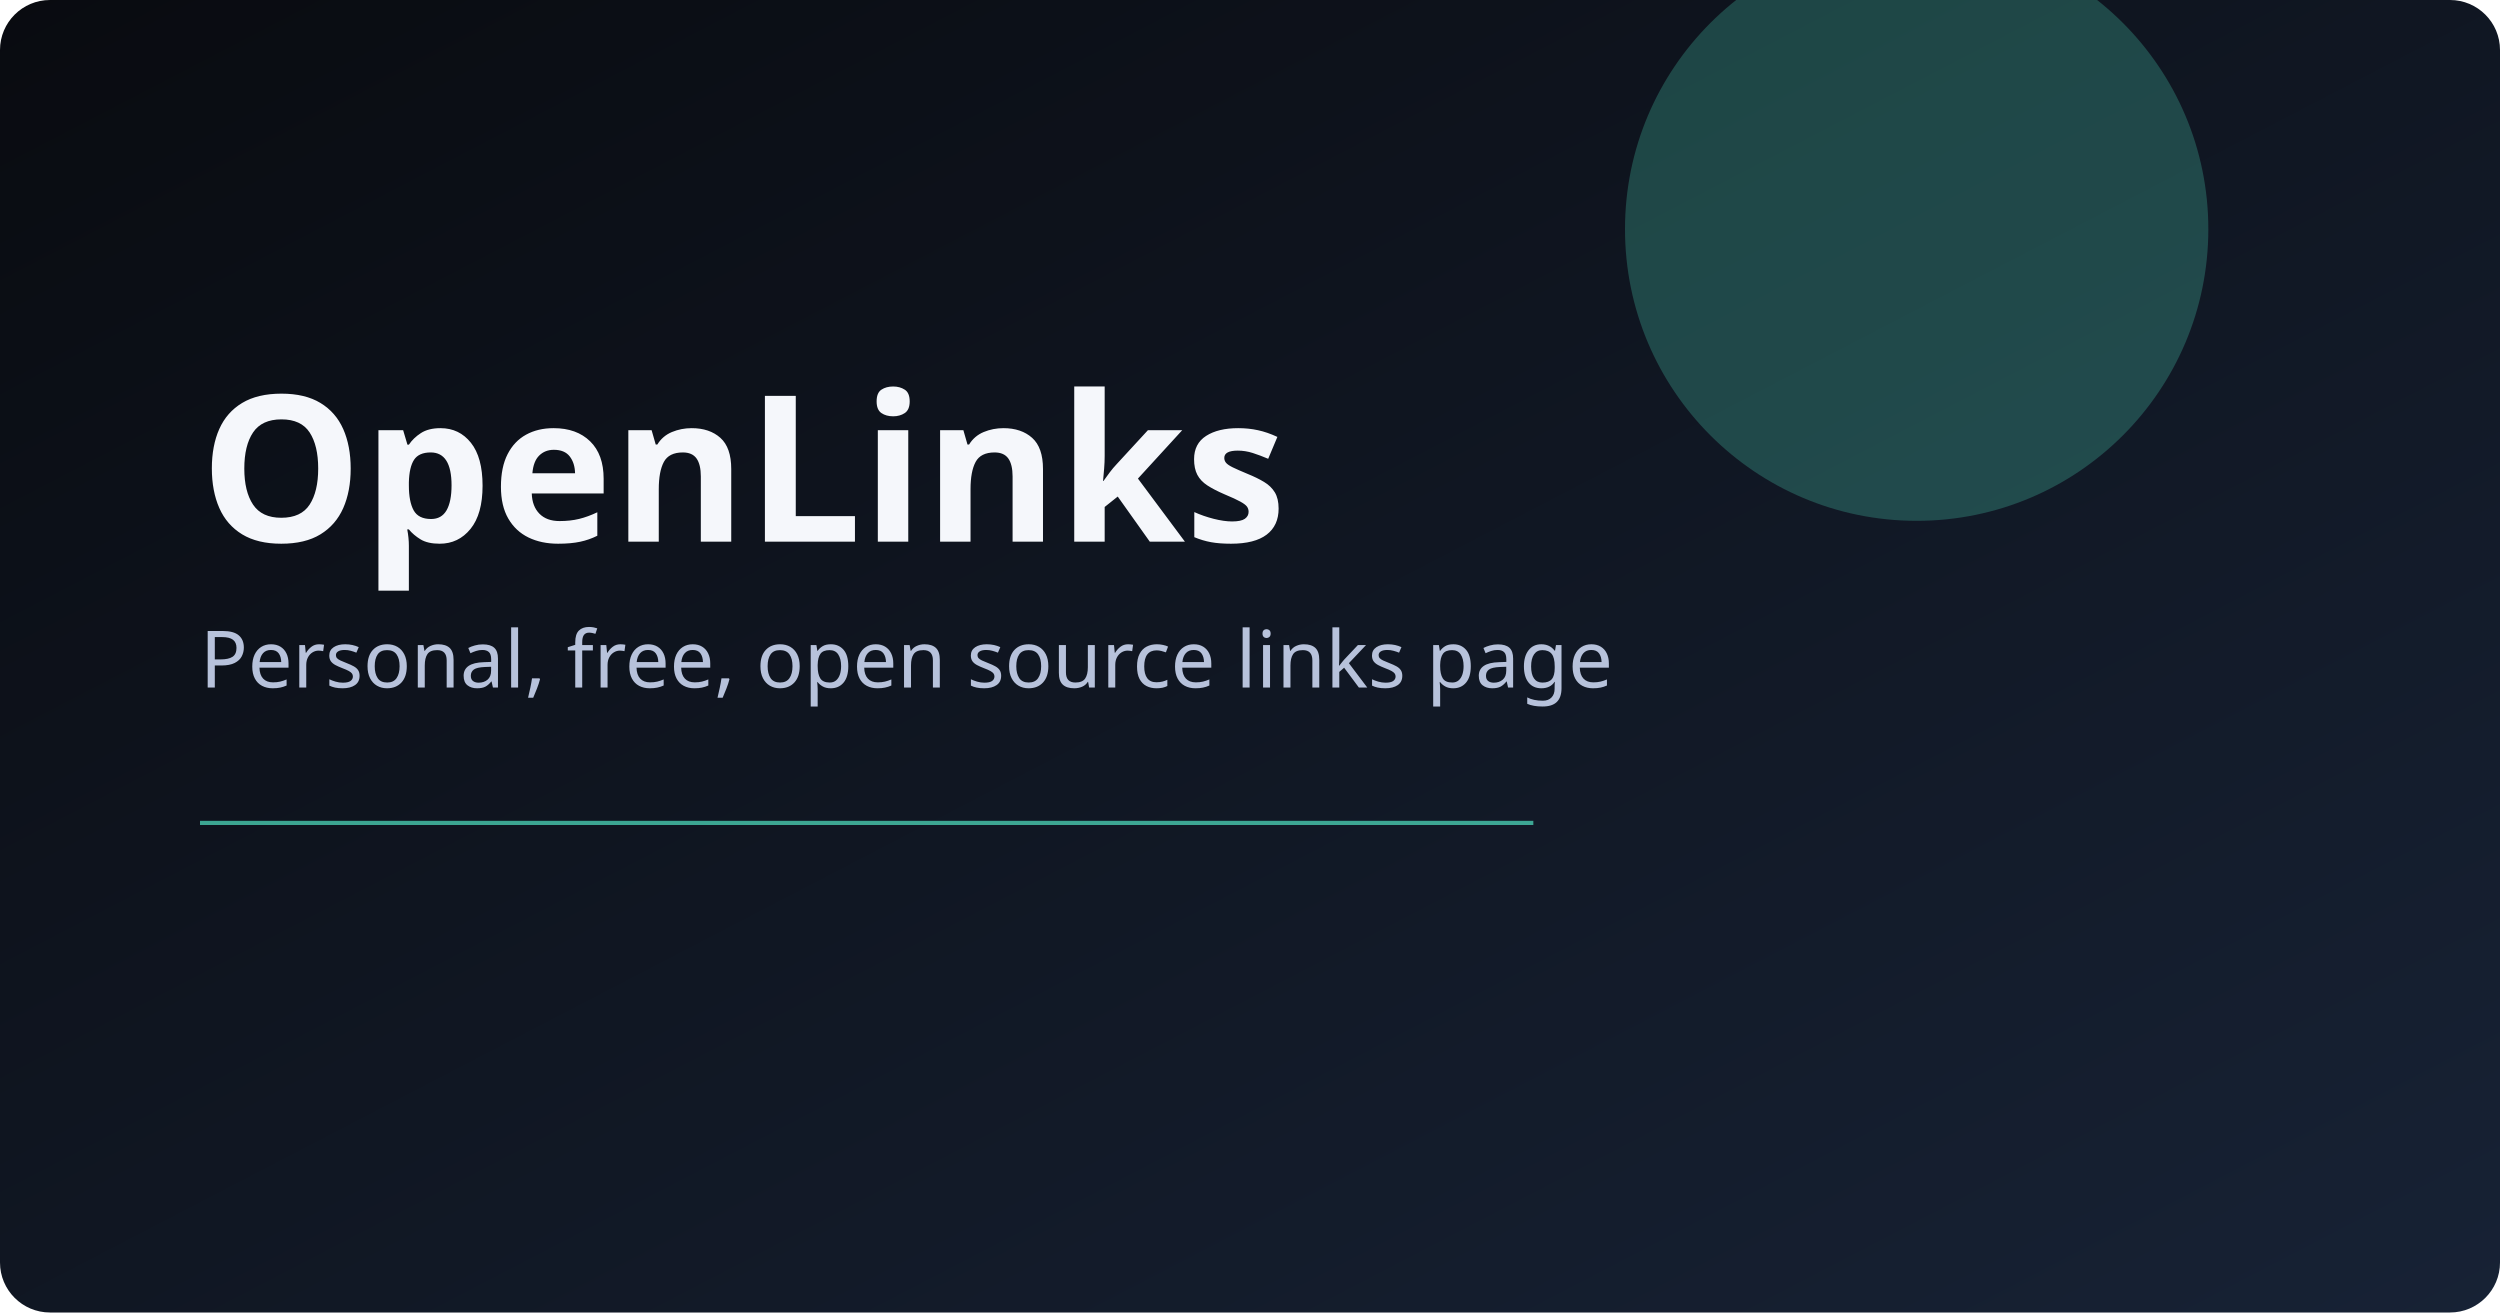
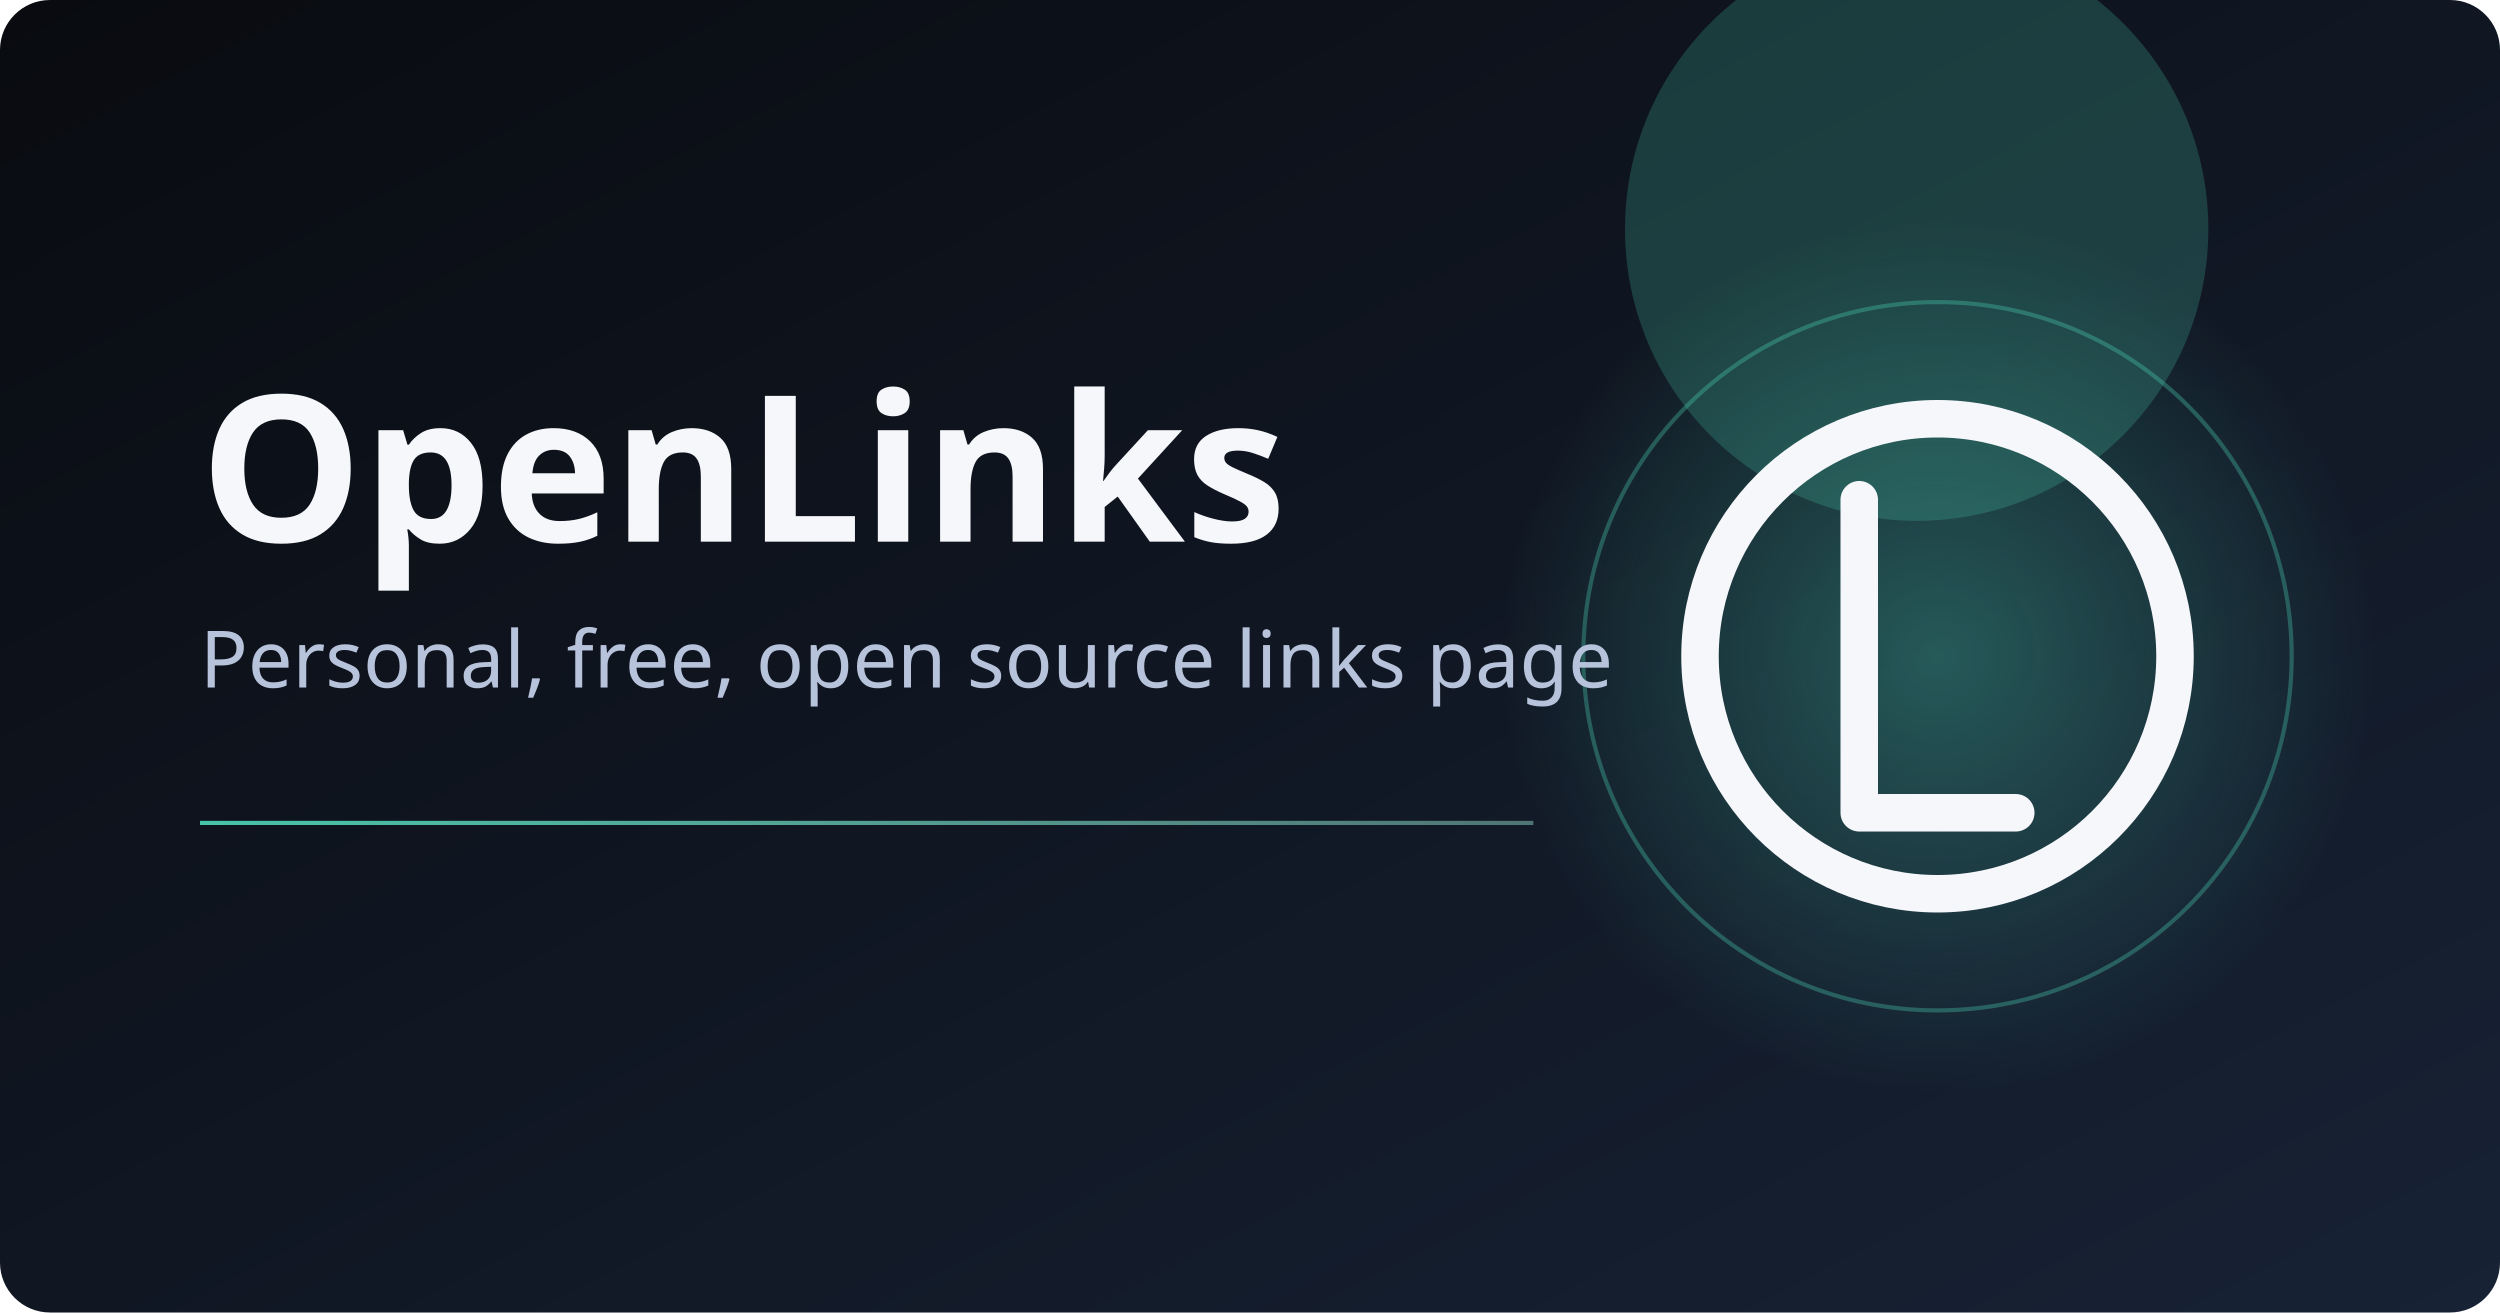
<svg xmlns="http://www.w3.org/2000/svg" width="1200" height="630" viewBox="0 0 1200 630" role="img" aria-labelledby="title desc">
  <defs>
    <linearGradient id="bg" x1="0%" y1="0%" x2="100%" y2="100%">
      <stop offset="0%" stop-color="#090b10" />
      <stop offset="100%" stop-color="#172235" />
    </linearGradient>
+     <radialGradient id="logoGlow" cx="50%" cy="50%" r="50%">
+       <stop offset="0%" stop-color="#50e3c2" stop-opacity="0.32" />
+       <stop offset="100%" stop-color="#50e3c2" stop-opacity="0" />
+     </radialGradient>
+     <linearGradient id="accentLine" x1="0%" y1="0%" x2="100%" y2="0%">
+       <stop offset="0%" stop-color="#50e3c2" stop-opacity="0.85" />
+       <stop offset="100%" stop-color="#a7ffe6" stop-opacity="0.4" />
+     </linearGradient>
  </defs>
  <rect width="1200" height="630" fill="url(#bg)" rx="24" />
-   <circle cx="920" cy="110" r="140" fill="#50e3c2" fill-opacity="0.25" />
+   <circle cx="920" cy="110" r="140" fill="#50e3c2" fill-opacity="0.2" />
+   <circle cx="930" cy="315" r="210" fill="url(#logoGlow)" />
+   <circle cx="930" cy="315" r="170" fill="none" stroke="#50e3c2" stroke-opacity="0.3" stroke-width="2" />
+   <g transform="translate(780 165) scale(3)">
+     <circle cx="50" cy="50" r="38" fill="none" stroke="#f5f7fb" stroke-width="6" />
+     <path d="M37.478 24.956 V75.044 H62.522" fill="none" stroke="#f5f7fb" stroke-width="6" stroke-linecap="round" stroke-linejoin="round" />
+   </g>
  <g fill="#f5f7fb">
    <text x="96" y="260" font-size="98" font-family="'Space Grotesk', 'Avenir Next', sans-serif" font-weight="700">OpenLinks</text>
    <text x="96" y="330" font-size="38" font-family="'Manrope', 'Segoe UI', sans-serif" fill="#b7c2db">
      Personal, free, open source links page
    </text>
  </g>
-   <rect x="96" y="394" width="640" height="2" fill="#50e3c2" fill-opacity="0.7" />
+   <rect x="96" y="394" width="640" height="2" fill="url(#accentLine)" />
</svg>
